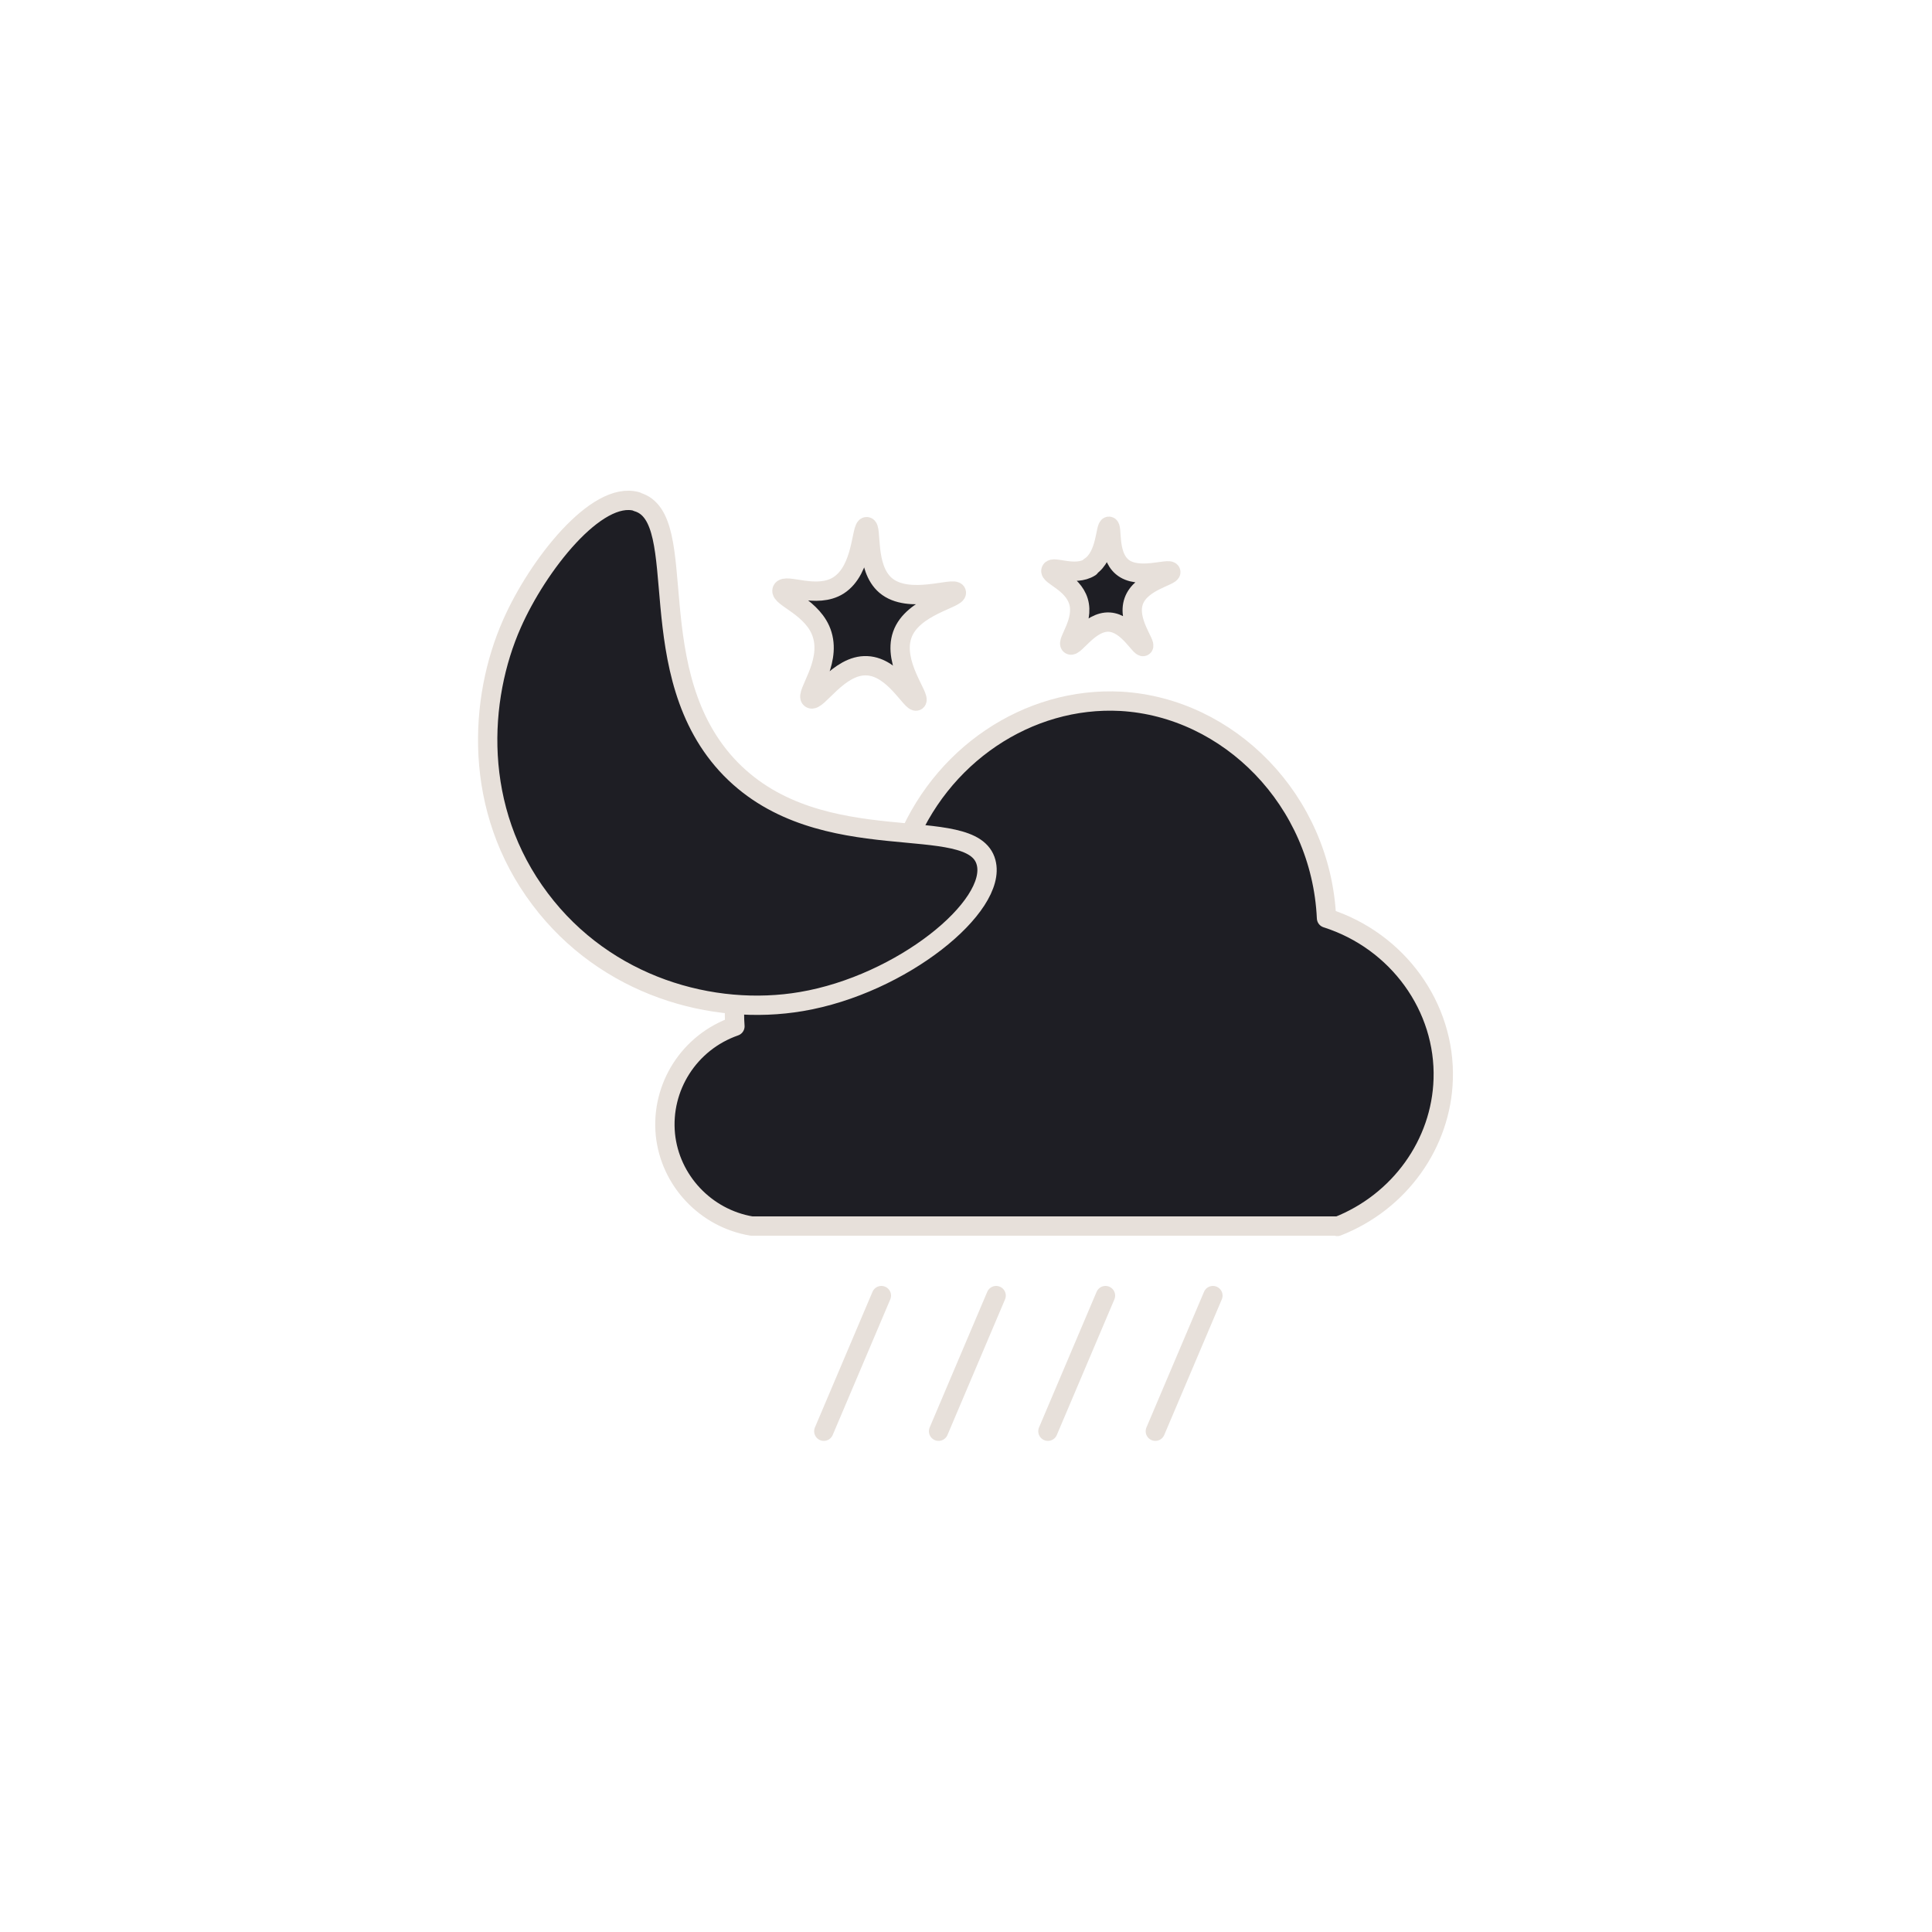
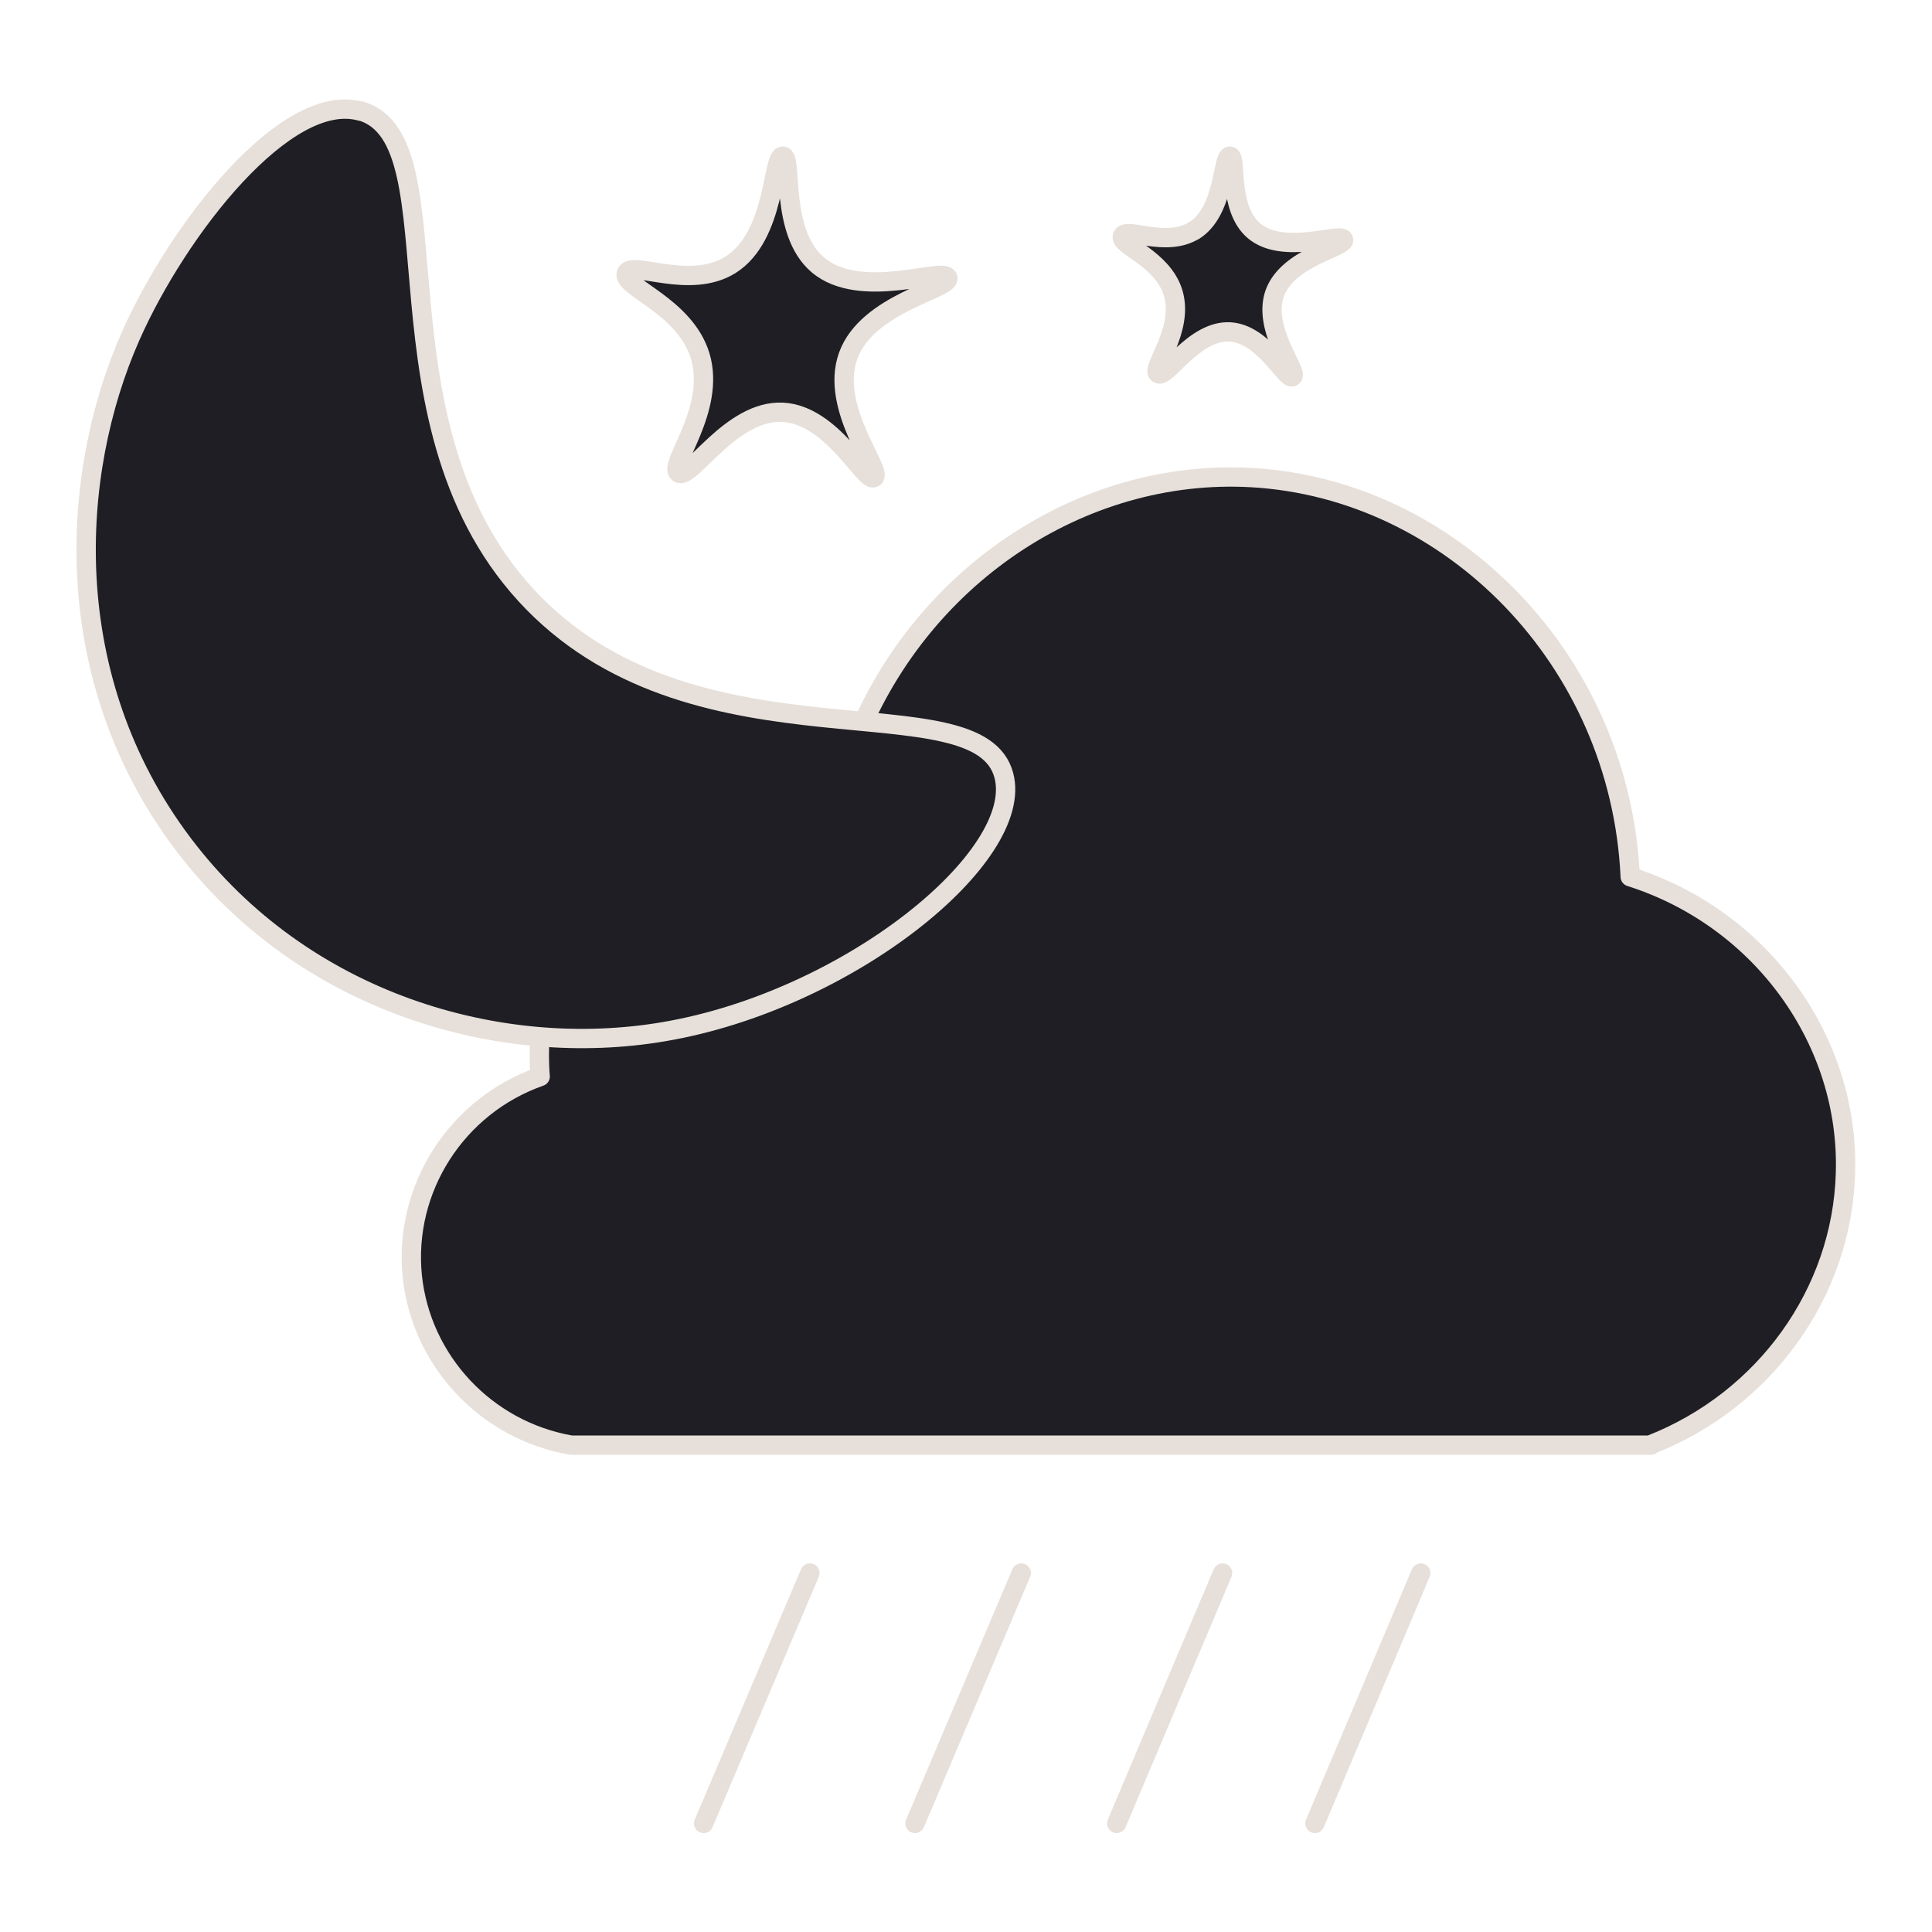
<svg xmlns="http://www.w3.org/2000/svg" id="Layer_3" data-name="Layer 3" viewBox="0 0 50 50">
  <defs>
    <style>
      .cls-1 {
        fill: #1e1e24;
        stroke: #e7e0da;
        stroke-linecap: round;
        stroke-linejoin: round;
        stroke-width: .5px;
      }
    </style>
  </defs>
-   <path class="cls-1" d="m34.62,31.73h-15.17c-1.19-.2-2.11-1.18-2.23-2.37-.12-1.23.62-2.39,1.8-2.8-.02-.24-.15-2.08,1.29-3.45,1.26-1.2,2.81-1.16,3.09-1.15.91-2.41,3.21-3.94,5.61-3.81,2.79.16,5.18,2.56,5.32,5.61,1.85.59,3.08,2.31,3.02,4.17-.05,1.67-1.13,3.18-2.74,3.81Z" />
-   <line class="cls-1" x1="31.39" y1="33.53" x2="29.9" y2="37.04" />
-   <line class="cls-1" x1="28.61" y1="33.53" x2="27.12" y2="37.04" />
-   <line class="cls-1" x1="25.78" y1="33.53" x2="24.29" y2="37.04" />
-   <line class="cls-1" x1="22.81" y1="33.53" x2="21.32" y2="37.04" />
-   <path class="cls-1" d="m21.7,15.15c.64-.41.58-1.53.73-1.52.15,0-.05,1.06.49,1.52.6.51,1.78.02,1.83.18.05.16-1.14.35-1.4,1.1-.26.74.49,1.62.37,1.71-.12.08-.58-.88-1.28-.91-.74-.04-1.3.97-1.46.85-.15-.11.53-.89.3-1.65-.21-.71-1.11-.97-1.04-1.16.08-.19.89.24,1.46-.12Z" />
-   <path class="cls-1" d="m28.2,14.67c.44-.28.4-1.06.5-1.05.1,0-.04.73.34,1.05.41.35,1.23.01,1.26.13.03.11-.78.24-.96.76-.18.51.34,1.12.25,1.17-.08.05-.4-.6-.88-.63-.51-.03-.9.66-1.01.59-.11-.07.37-.61.21-1.13-.15-.49-.77-.67-.71-.8.05-.13.61.17,1.01-.08Z" />
-   <path class="cls-1" d="m16.49,12.99c1.43.41.03,4.46,2.42,6.91,2.36,2.41,6.26,1.08,6.61,2.42.3,1.13-2.18,3.16-4.78,3.6-2.29.39-5.06-.39-6.76-2.65-1.76-2.33-1.59-5.19-.73-7.13.66-1.5,2.19-3.46,3.23-3.16Z" />
+   <path class="cls-1" d="m42.73,37.4H14.78c-2.2-.38-3.88-2.18-4.11-4.37-.23-2.26,1.14-4.41,3.31-5.17-.04-.44-.27-3.84,2.38-6.36,2.32-2.2,5.17-2.14,5.7-2.12,1.67-4.44,5.92-7.27,10.33-7.02,5.15.29,9.54,4.71,9.8,10.33,3.4,1.08,5.68,4.25,5.57,7.68-.09,3.08-2.08,5.86-5.04,7.02Z" />
+   <line class="cls-1" x1="36.77" y1="40.71" x2="34.03" y2="47.19" />
+   <line class="cls-1" x1="31.64" y1="40.71" x2="28.9" y2="47.19" />
+   <line class="cls-1" x1="26.43" y1="40.71" x2="23.68" y2="47.19" />
+   <line class="cls-1" x1="20.96" y1="40.71" x2="18.21" y2="47.19" />
+   <path class="cls-1" d="m18.91,6.85c1.18-.75,1.07-2.83,1.35-2.81.27.02-.1,1.95.9,2.81,1.11.95,3.28.04,3.37.34.08.29-2.09.65-2.58,2.02-.49,1.35.91,2.99.67,3.15-.23.15-1.07-1.62-2.36-1.69-1.35-.07-2.4,1.78-2.7,1.57-.28-.2.98-1.64.56-3.03-.4-1.31-2.05-1.79-1.91-2.14.14-.34,1.64.45,2.7-.22Z" />
+   <path class="cls-1" d="m30.9,5.97c.81-.51.73-1.94.93-1.93.19.01-.07,1.34.62,1.93.76.65,2.26.03,2.32.23.06.2-1.44.45-1.78,1.39-.33.93.63,2.06.46,2.16-.16.1-.74-1.11-1.62-1.16-.93-.05-1.65,1.22-1.86,1.08-.19-.13.68-1.13.39-2.09-.27-.9-1.41-1.23-1.31-1.47.1-.24,1.13.31,1.86-.15Z" />
+   <path class="cls-1" d="m9.33,2.87c2.63.75.05,8.22,4.47,12.73,4.34,4.43,11.53,1.99,12.18,4.47.55,2.09-4.02,5.82-8.8,6.63-4.22.72-9.33-.73-12.45-4.87-3.23-4.29-2.93-9.56-1.35-13.13,1.22-2.76,4.03-6.37,5.96-5.82Z" />
</svg>
